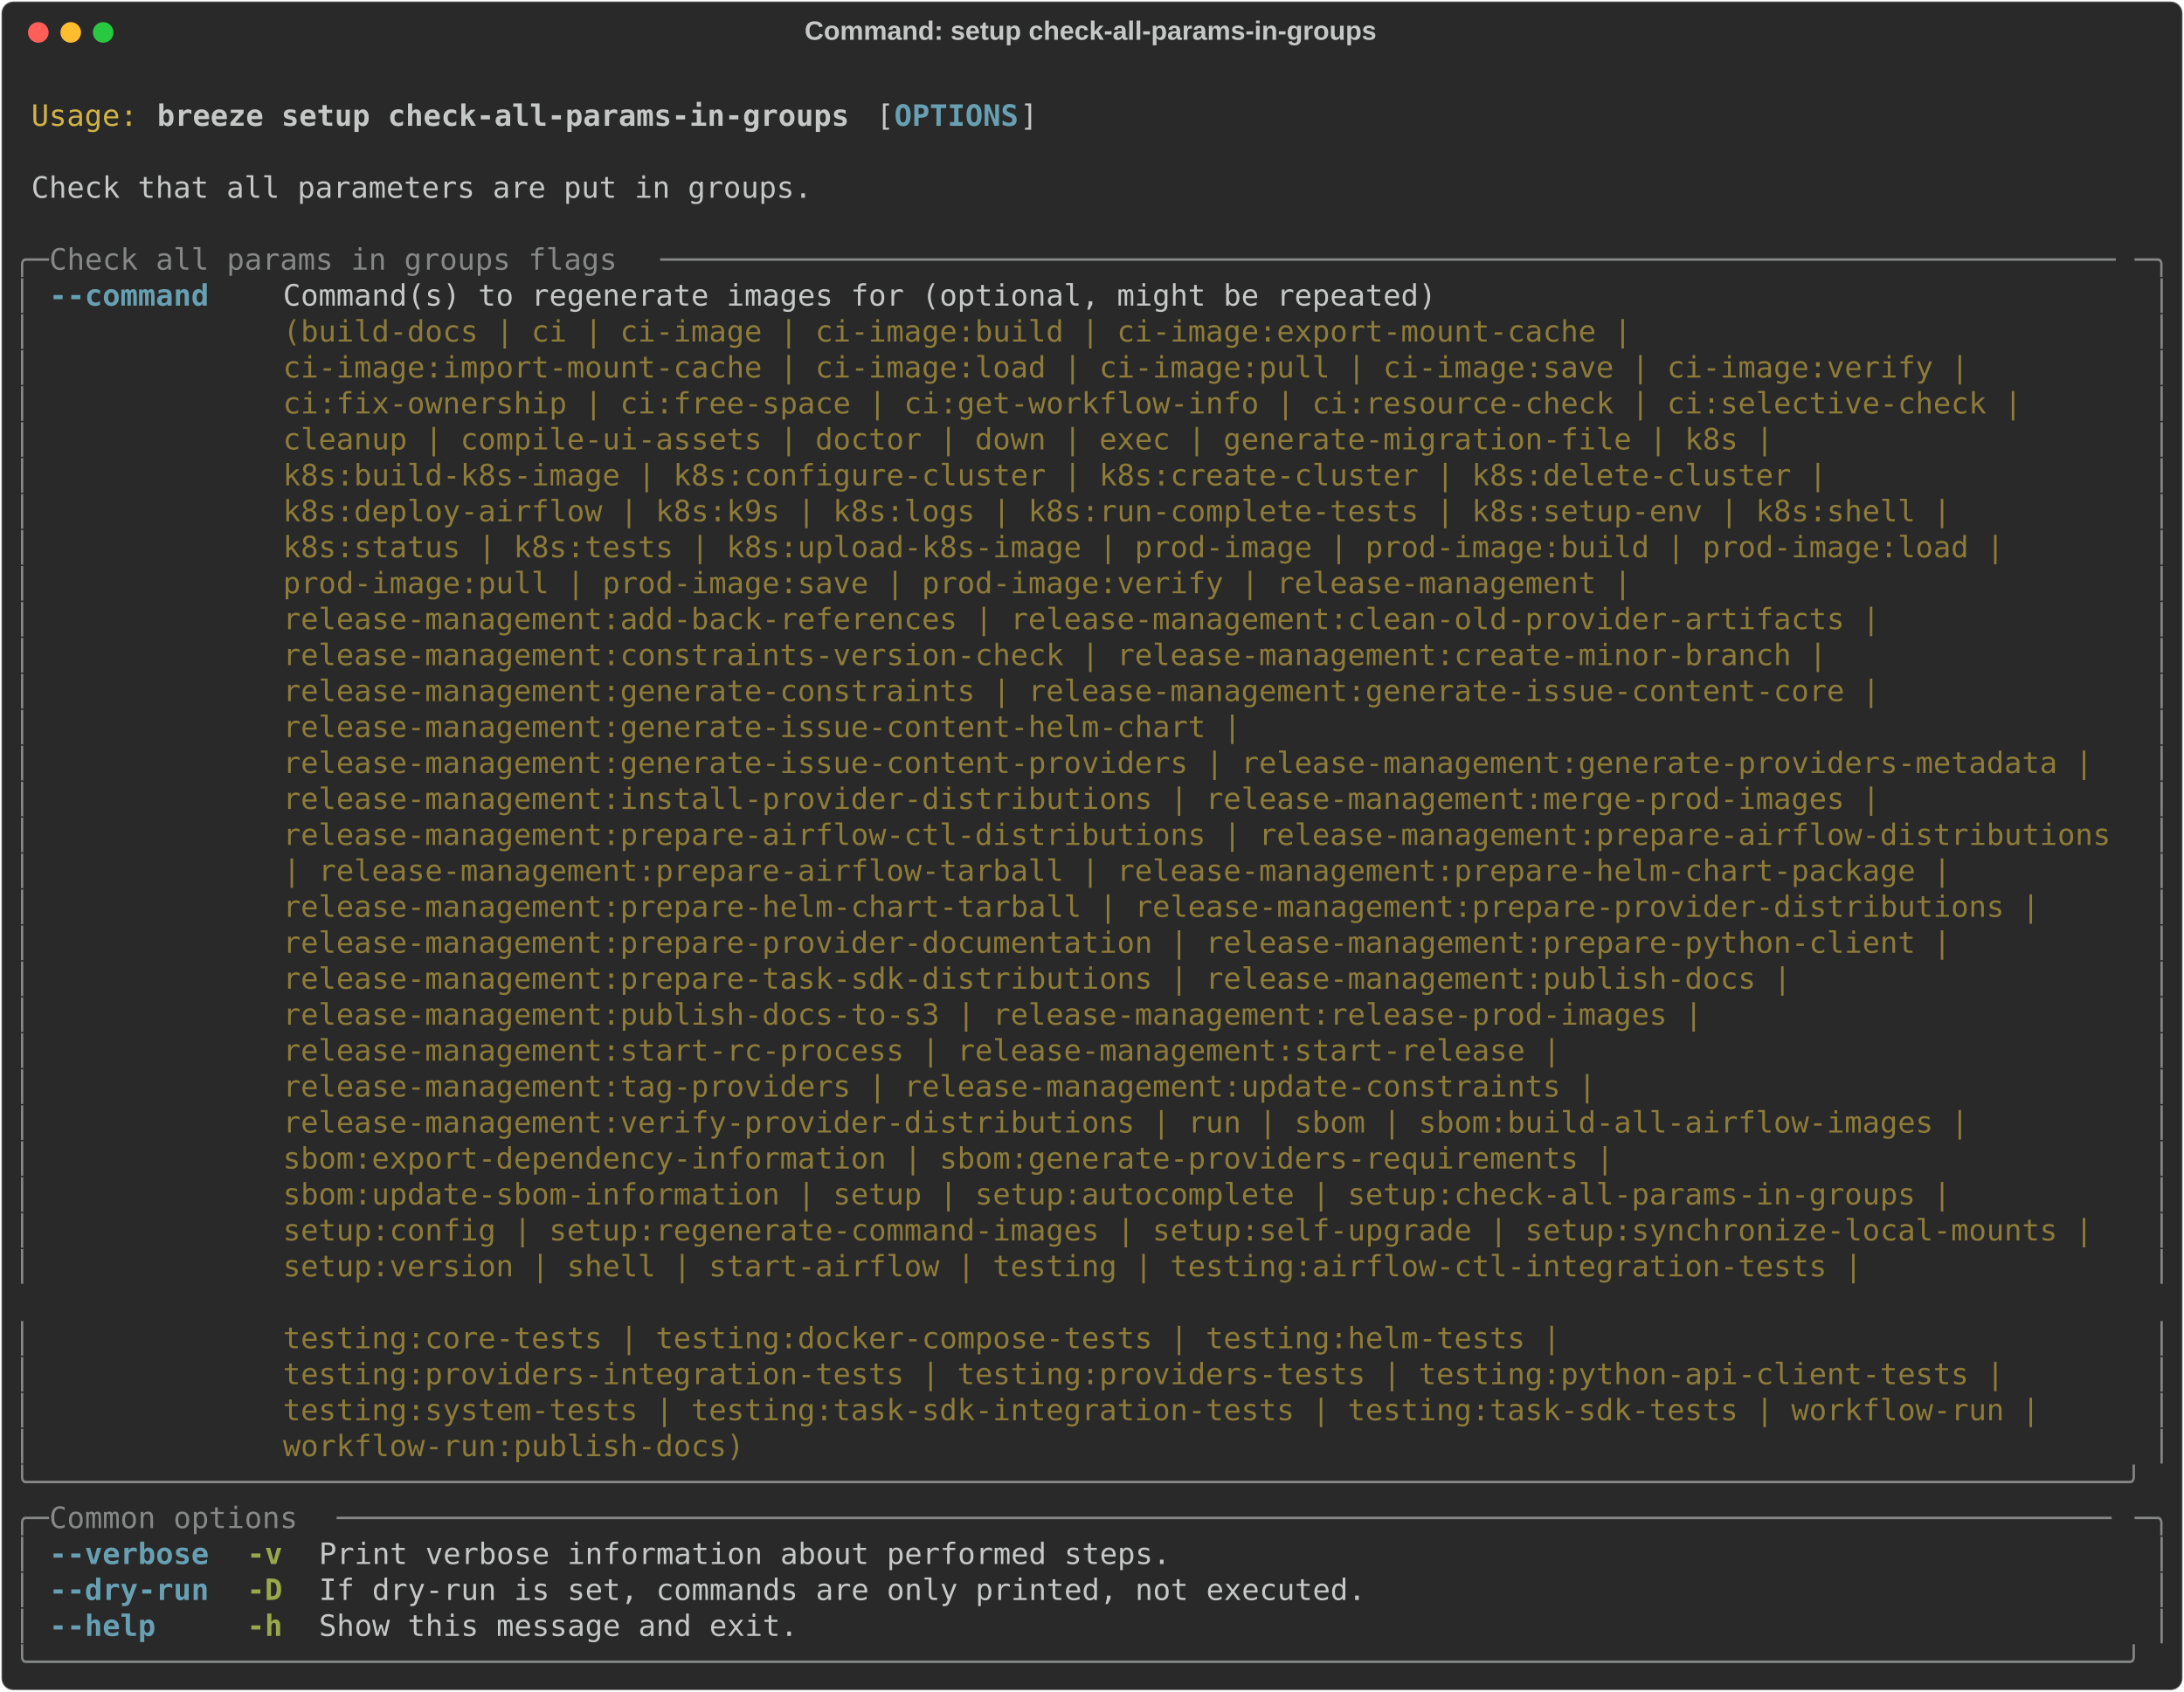
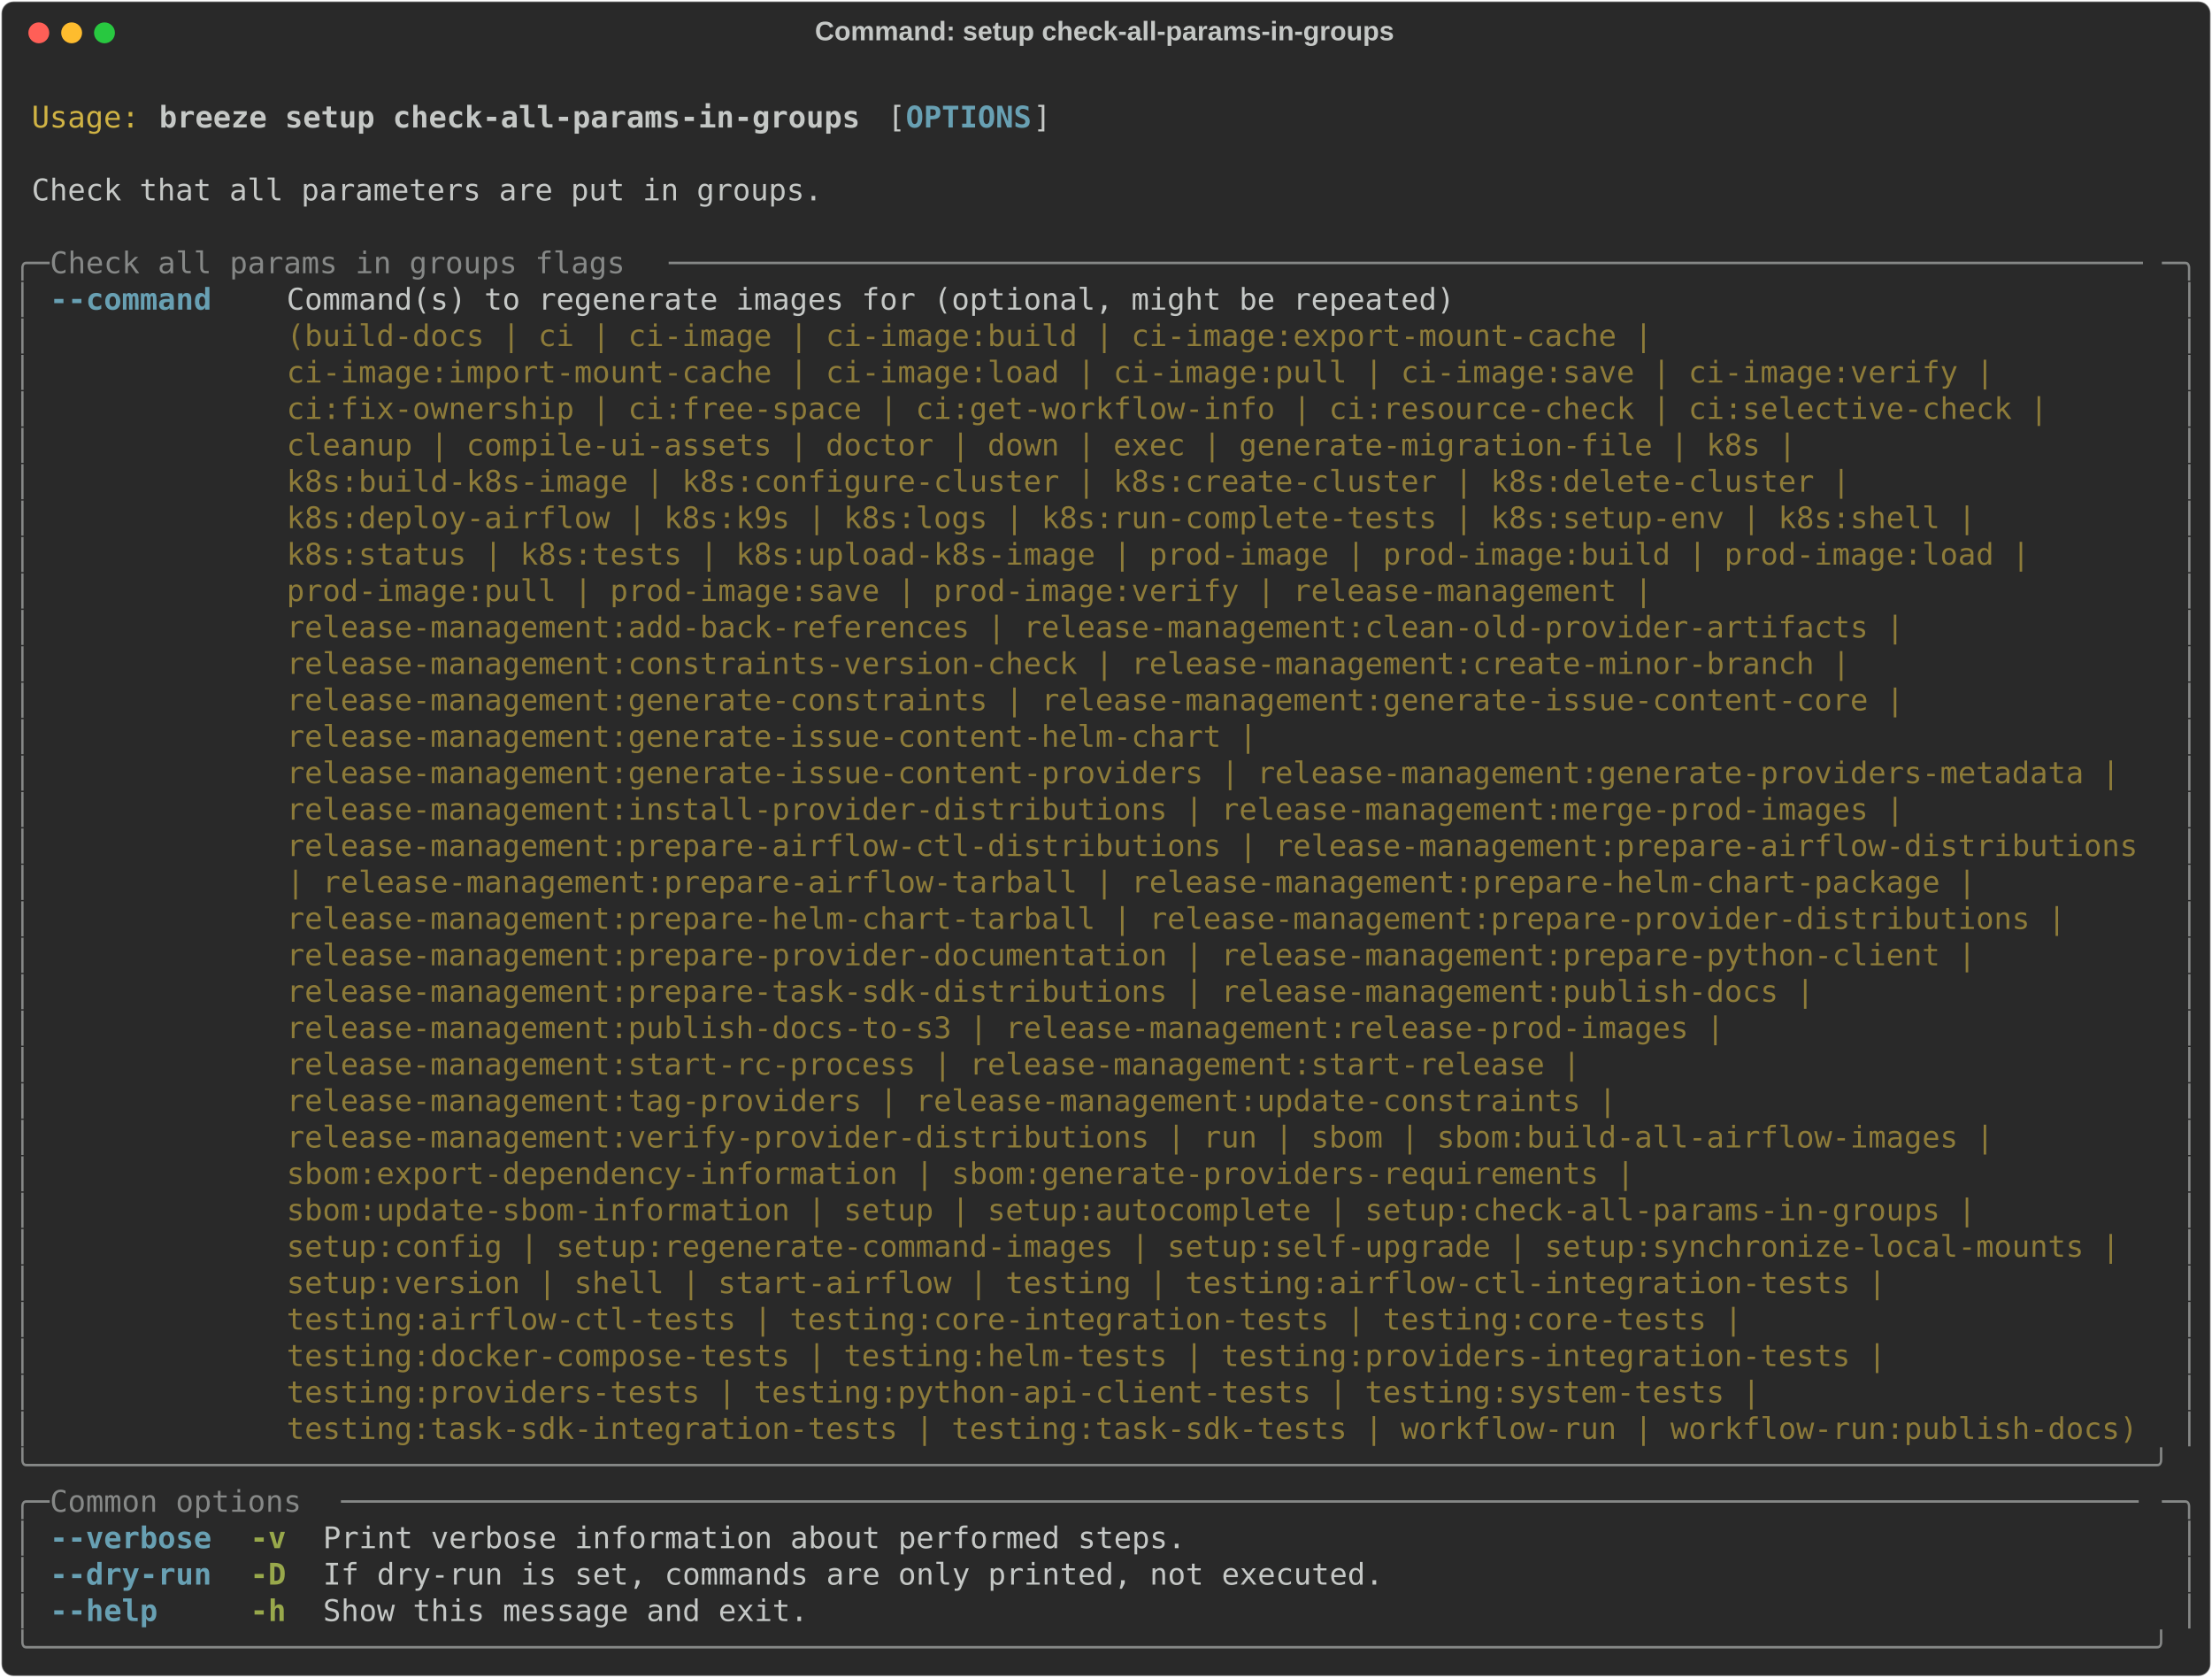
- <svg xmlns="http://www.w3.org/2000/svg" class="rich-terminal" viewBox="0 0 1482 1148.0">
+ <svg xmlns="http://www.w3.org/2000/svg" class="rich-terminal" viewBox="0 0 1482 1123.6">
  <style>

    @font-face {
        font-family: "Fira Code";
        src: local("FiraCode-Regular"),
                url("https://cdnjs.cloudflare.com/ajax/libs/firacode/6.2.0/woff2/FiraCode-Regular.woff2") format("woff2"),
                url("https://cdnjs.cloudflare.com/ajax/libs/firacode/6.2.0/woff/FiraCode-Regular.woff") format("woff");
        font-style: normal;
        font-weight: 400;
    }
    @font-face {
        font-family: "Fira Code";
        src: local("FiraCode-Bold"),
                url("https://cdnjs.cloudflare.com/ajax/libs/firacode/6.2.0/woff2/FiraCode-Bold.woff2") format("woff2"),
                url("https://cdnjs.cloudflare.com/ajax/libs/firacode/6.2.0/woff/FiraCode-Bold.woff") format("woff");
        font-style: bold;
        font-weight: 700;
    }

    .breeze-setup-check-all-params-in-groups-matrix {
        font-family: Fira Code, monospace;
        font-size: 20px;
        line-height: 24.4px;
        font-variant-east-asian: full-width;
    }

    .breeze-setup-check-all-params-in-groups-title {
        font-size: 18px;
        font-weight: bold;
        font-family: arial;
    }

    .breeze-setup-check-all-params-in-groups-r1 { fill: #c5c8c6 }
.breeze-setup-check-all-params-in-groups-r2 { fill: #d0b344 }
.breeze-setup-check-all-params-in-groups-r3 { fill: #c5c8c6;font-weight: bold }
.breeze-setup-check-all-params-in-groups-r4 { fill: #68a0b3;font-weight: bold }
.breeze-setup-check-all-params-in-groups-r5 { fill: #868887 }
.breeze-setup-check-all-params-in-groups-r6 { fill: #8d7b39 }
.breeze-setup-check-all-params-in-groups-r7 { fill: #98a84b;font-weight: bold }
    </style>
  <defs>
    <clipPath id="breeze-setup-check-all-params-in-groups-clip-terminal">
-       <rect x="0" y="0" width="1463.0" height="1097.0" />
+       <rect x="0" y="0" width="1463.0" height="1072.6" />
    </clipPath>
    <clipPath id="breeze-setup-check-all-params-in-groups-line-0">
      <rect x="0" y="1.5" width="1464" height="24.65" />
    </clipPath>
    <clipPath id="breeze-setup-check-all-params-in-groups-line-1">
      <rect x="0" y="25.9" width="1464" height="24.65" />
    </clipPath>
    <clipPath id="breeze-setup-check-all-params-in-groups-line-2">
      <rect x="0" y="50.3" width="1464" height="24.65" />
    </clipPath>
    <clipPath id="breeze-setup-check-all-params-in-groups-line-3">
      <rect x="0" y="74.7" width="1464" height="24.65" />
    </clipPath>
    <clipPath id="breeze-setup-check-all-params-in-groups-line-4">
      <rect x="0" y="99.1" width="1464" height="24.65" />
    </clipPath>
    <clipPath id="breeze-setup-check-all-params-in-groups-line-5">
      <rect x="0" y="123.5" width="1464" height="24.65" />
    </clipPath>
    <clipPath id="breeze-setup-check-all-params-in-groups-line-6">
      <rect x="0" y="147.9" width="1464" height="24.65" />
    </clipPath>
    <clipPath id="breeze-setup-check-all-params-in-groups-line-7">
      <rect x="0" y="172.3" width="1464" height="24.65" />
    </clipPath>
    <clipPath id="breeze-setup-check-all-params-in-groups-line-8">
      <rect x="0" y="196.7" width="1464" height="24.65" />
    </clipPath>
    <clipPath id="breeze-setup-check-all-params-in-groups-line-9">
      <rect x="0" y="221.1" width="1464" height="24.65" />
    </clipPath>
    <clipPath id="breeze-setup-check-all-params-in-groups-line-10">
      <rect x="0" y="245.5" width="1464" height="24.65" />
    </clipPath>
    <clipPath id="breeze-setup-check-all-params-in-groups-line-11">
      <rect x="0" y="269.9" width="1464" height="24.65" />
    </clipPath>
    <clipPath id="breeze-setup-check-all-params-in-groups-line-12">
      <rect x="0" y="294.3" width="1464" height="24.65" />
    </clipPath>
    <clipPath id="breeze-setup-check-all-params-in-groups-line-13">
      <rect x="0" y="318.7" width="1464" height="24.65" />
    </clipPath>
    <clipPath id="breeze-setup-check-all-params-in-groups-line-14">
      <rect x="0" y="343.1" width="1464" height="24.65" />
    </clipPath>
    <clipPath id="breeze-setup-check-all-params-in-groups-line-15">
      <rect x="0" y="367.5" width="1464" height="24.65" />
    </clipPath>
    <clipPath id="breeze-setup-check-all-params-in-groups-line-16">
      <rect x="0" y="391.9" width="1464" height="24.65" />
    </clipPath>
    <clipPath id="breeze-setup-check-all-params-in-groups-line-17">
      <rect x="0" y="416.3" width="1464" height="24.65" />
    </clipPath>
    <clipPath id="breeze-setup-check-all-params-in-groups-line-18">
      <rect x="0" y="440.7" width="1464" height="24.65" />
    </clipPath>
    <clipPath id="breeze-setup-check-all-params-in-groups-line-19">
      <rect x="0" y="465.1" width="1464" height="24.65" />
    </clipPath>
    <clipPath id="breeze-setup-check-all-params-in-groups-line-20">
      <rect x="0" y="489.5" width="1464" height="24.65" />
    </clipPath>
    <clipPath id="breeze-setup-check-all-params-in-groups-line-21">
      <rect x="0" y="513.9" width="1464" height="24.65" />
    </clipPath>
    <clipPath id="breeze-setup-check-all-params-in-groups-line-22">
      <rect x="0" y="538.3" width="1464" height="24.65" />
    </clipPath>
    <clipPath id="breeze-setup-check-all-params-in-groups-line-23">
      <rect x="0" y="562.7" width="1464" height="24.65" />
    </clipPath>
    <clipPath id="breeze-setup-check-all-params-in-groups-line-24">
      <rect x="0" y="587.1" width="1464" height="24.65" />
    </clipPath>
    <clipPath id="breeze-setup-check-all-params-in-groups-line-25">
      <rect x="0" y="611.5" width="1464" height="24.65" />
    </clipPath>
    <clipPath id="breeze-setup-check-all-params-in-groups-line-26">
      <rect x="0" y="635.9" width="1464" height="24.65" />
    </clipPath>
    <clipPath id="breeze-setup-check-all-params-in-groups-line-27">
      <rect x="0" y="660.3" width="1464" height="24.65" />
    </clipPath>
    <clipPath id="breeze-setup-check-all-params-in-groups-line-28">
      <rect x="0" y="684.7" width="1464" height="24.65" />
    </clipPath>
    <clipPath id="breeze-setup-check-all-params-in-groups-line-29">
      <rect x="0" y="709.1" width="1464" height="24.65" />
    </clipPath>
    <clipPath id="breeze-setup-check-all-params-in-groups-line-30">
      <rect x="0" y="733.5" width="1464" height="24.65" />
    </clipPath>
    <clipPath id="breeze-setup-check-all-params-in-groups-line-31">
      <rect x="0" y="757.9" width="1464" height="24.65" />
    </clipPath>
    <clipPath id="breeze-setup-check-all-params-in-groups-line-32">
      <rect x="0" y="782.3" width="1464" height="24.65" />
    </clipPath>
    <clipPath id="breeze-setup-check-all-params-in-groups-line-33">
      <rect x="0" y="806.7" width="1464" height="24.65" />
    </clipPath>
    <clipPath id="breeze-setup-check-all-params-in-groups-line-34">
      <rect x="0" y="831.1" width="1464" height="24.65" />
    </clipPath>
    <clipPath id="breeze-setup-check-all-params-in-groups-line-35">
      <rect x="0" y="855.5" width="1464" height="24.65" />
    </clipPath>
    <clipPath id="breeze-setup-check-all-params-in-groups-line-36">
      <rect x="0" y="879.9" width="1464" height="24.65" />
    </clipPath>
    <clipPath id="breeze-setup-check-all-params-in-groups-line-37">
      <rect x="0" y="904.3" width="1464" height="24.65" />
    </clipPath>
    <clipPath id="breeze-setup-check-all-params-in-groups-line-38">
      <rect x="0" y="928.7" width="1464" height="24.65" />
    </clipPath>
    <clipPath id="breeze-setup-check-all-params-in-groups-line-39">
      <rect x="0" y="953.1" width="1464" height="24.65" />
    </clipPath>
    <clipPath id="breeze-setup-check-all-params-in-groups-line-40">
      <rect x="0" y="977.5" width="1464" height="24.65" />
    </clipPath>
    <clipPath id="breeze-setup-check-all-params-in-groups-line-41">
      <rect x="0" y="1001.9" width="1464" height="24.65" />
    </clipPath>
    <clipPath id="breeze-setup-check-all-params-in-groups-line-42">
      <rect x="0" y="1026.3" width="1464" height="24.65" />
    </clipPath>
-     <clipPath id="breeze-setup-check-all-params-in-groups-line-43">
-       <rect x="0" y="1050.7" width="1464" height="24.65" />
-     </clipPath>
  </defs>
-   <rect fill="#292929" stroke="rgba(255,255,255,0.35)" stroke-width="1" x="1" y="1" width="1480" height="1146" rx="8" />
+   <rect fill="#292929" stroke="rgba(255,255,255,0.35)" stroke-width="1" x="1" y="1" width="1480" height="1121.6" rx="8" />
  <text class="breeze-setup-check-all-params-in-groups-title" fill="#c5c8c6" text-anchor="middle" x="740" y="27">Command: setup check-all-params-in-groups</text>
  <g transform="translate(26,22)">
    <circle cx="0" cy="0" r="7" fill="#ff5f57" />
    <circle cx="22" cy="0" r="7" fill="#febc2e" />
    <circle cx="44" cy="0" r="7" fill="#28c840" />
  </g>
  <g transform="translate(9, 41)" clip-path="url(#breeze-setup-check-all-params-in-groups-clip-terminal)">
    <g class="breeze-setup-check-all-params-in-groups-matrix">
      <text class="breeze-setup-check-all-params-in-groups-r1" x="1464" y="20" textLength="12.2" clip-path="url(#breeze-setup-check-all-params-in-groups-line-0)">
</text>
      <text class="breeze-setup-check-all-params-in-groups-r2" x="12.2" y="44.4" textLength="73.2" clip-path="url(#breeze-setup-check-all-params-in-groups-line-1)">Usage:</text>
      <text class="breeze-setup-check-all-params-in-groups-r3" x="97.6" y="44.4" textLength="475.8" clip-path="url(#breeze-setup-check-all-params-in-groups-line-1)">breeze setup check-all-params-in-groups</text>
      <text class="breeze-setup-check-all-params-in-groups-r1" x="585.6" y="44.4" textLength="12.2" clip-path="url(#breeze-setup-check-all-params-in-groups-line-1)">[</text>
      <text class="breeze-setup-check-all-params-in-groups-r4" x="597.8" y="44.4" textLength="85.4" clip-path="url(#breeze-setup-check-all-params-in-groups-line-1)">OPTIONS</text>
      <text class="breeze-setup-check-all-params-in-groups-r1" x="683.2" y="44.4" textLength="12.2" clip-path="url(#breeze-setup-check-all-params-in-groups-line-1)">]</text>
      <text class="breeze-setup-check-all-params-in-groups-r1" x="1464" y="44.4" textLength="12.2" clip-path="url(#breeze-setup-check-all-params-in-groups-line-1)">
</text>
      <text class="breeze-setup-check-all-params-in-groups-r1" x="1464" y="68.8" textLength="12.2" clip-path="url(#breeze-setup-check-all-params-in-groups-line-2)">
</text>
      <text class="breeze-setup-check-all-params-in-groups-r1" x="12.2" y="93.2" textLength="536.8" clip-path="url(#breeze-setup-check-all-params-in-groups-line-3)">Check that all parameters are put in groups.</text>
      <text class="breeze-setup-check-all-params-in-groups-r1" x="1464" y="93.2" textLength="12.2" clip-path="url(#breeze-setup-check-all-params-in-groups-line-3)">
</text>
      <text class="breeze-setup-check-all-params-in-groups-r1" x="1464" y="117.6" textLength="12.2" clip-path="url(#breeze-setup-check-all-params-in-groups-line-4)">
</text>
      <text class="breeze-setup-check-all-params-in-groups-r5" x="0" y="142" textLength="24.4" clip-path="url(#breeze-setup-check-all-params-in-groups-line-5)">╭─</text>
      <text class="breeze-setup-check-all-params-in-groups-r5" x="24.4" y="142" textLength="414.8" clip-path="url(#breeze-setup-check-all-params-in-groups-line-5)"> Check all params in groups flags </text>
      <text class="breeze-setup-check-all-params-in-groups-r5" x="439.2" y="142" textLength="1000.4" clip-path="url(#breeze-setup-check-all-params-in-groups-line-5)">──────────────────────────────────────────────────────────────────────────────────</text>
      <text class="breeze-setup-check-all-params-in-groups-r5" x="1439.6" y="142" textLength="24.4" clip-path="url(#breeze-setup-check-all-params-in-groups-line-5)">─╮</text>
      <text class="breeze-setup-check-all-params-in-groups-r1" x="1464" y="142" textLength="12.2" clip-path="url(#breeze-setup-check-all-params-in-groups-line-5)">
</text>
      <text class="breeze-setup-check-all-params-in-groups-r5" x="0" y="166.4" textLength="12.2" clip-path="url(#breeze-setup-check-all-params-in-groups-line-6)">│</text>
      <text class="breeze-setup-check-all-params-in-groups-r4" x="24.4" y="166.4" textLength="109.8" clip-path="url(#breeze-setup-check-all-params-in-groups-line-6)">--command</text>
      <text class="breeze-setup-check-all-params-in-groups-r1" x="183" y="166.4" textLength="1256.6" clip-path="url(#breeze-setup-check-all-params-in-groups-line-6)">Command(s) to regenerate images for (optional, might be repeated)                                      </text>
      <text class="breeze-setup-check-all-params-in-groups-r5" x="1451.8" y="166.4" textLength="12.2" clip-path="url(#breeze-setup-check-all-params-in-groups-line-6)">│</text>
      <text class="breeze-setup-check-all-params-in-groups-r1" x="1464" y="166.4" textLength="12.2" clip-path="url(#breeze-setup-check-all-params-in-groups-line-6)">
</text>
      <text class="breeze-setup-check-all-params-in-groups-r5" x="0" y="190.8" textLength="12.2" clip-path="url(#breeze-setup-check-all-params-in-groups-line-7)">│</text>
      <text class="breeze-setup-check-all-params-in-groups-r6" x="183" y="190.8" textLength="1256.6" clip-path="url(#breeze-setup-check-all-params-in-groups-line-7)">(build-docs | ci | ci-image | ci-image:build | ci-image:export-mount-cache |                           </text>
      <text class="breeze-setup-check-all-params-in-groups-r5" x="1451.8" y="190.8" textLength="12.2" clip-path="url(#breeze-setup-check-all-params-in-groups-line-7)">│</text>
      <text class="breeze-setup-check-all-params-in-groups-r1" x="1464" y="190.8" textLength="12.2" clip-path="url(#breeze-setup-check-all-params-in-groups-line-7)">
</text>
      <text class="breeze-setup-check-all-params-in-groups-r5" x="0" y="215.2" textLength="12.2" clip-path="url(#breeze-setup-check-all-params-in-groups-line-8)">│</text>
      <text class="breeze-setup-check-all-params-in-groups-r6" x="183" y="215.2" textLength="1256.6" clip-path="url(#breeze-setup-check-all-params-in-groups-line-8)">ci-image:import-mount-cache | ci-image:load | ci-image:pull | ci-image:save | ci-image:verify |        </text>
      <text class="breeze-setup-check-all-params-in-groups-r5" x="1451.8" y="215.2" textLength="12.2" clip-path="url(#breeze-setup-check-all-params-in-groups-line-8)">│</text>
      <text class="breeze-setup-check-all-params-in-groups-r1" x="1464" y="215.2" textLength="12.2" clip-path="url(#breeze-setup-check-all-params-in-groups-line-8)">
</text>
      <text class="breeze-setup-check-all-params-in-groups-r5" x="0" y="239.6" textLength="12.2" clip-path="url(#breeze-setup-check-all-params-in-groups-line-9)">│</text>
      <text class="breeze-setup-check-all-params-in-groups-r6" x="183" y="239.6" textLength="1256.6" clip-path="url(#breeze-setup-check-all-params-in-groups-line-9)">ci:fix-ownership | ci:free-space | ci:get-workflow-info | ci:resource-check | ci:selective-check |     </text>
      <text class="breeze-setup-check-all-params-in-groups-r5" x="1451.8" y="239.6" textLength="12.2" clip-path="url(#breeze-setup-check-all-params-in-groups-line-9)">│</text>
      <text class="breeze-setup-check-all-params-in-groups-r1" x="1464" y="239.6" textLength="12.2" clip-path="url(#breeze-setup-check-all-params-in-groups-line-9)">
</text>
      <text class="breeze-setup-check-all-params-in-groups-r5" x="0" y="264" textLength="12.2" clip-path="url(#breeze-setup-check-all-params-in-groups-line-10)">│</text>
      <text class="breeze-setup-check-all-params-in-groups-r6" x="183" y="264" textLength="1256.6" clip-path="url(#breeze-setup-check-all-params-in-groups-line-10)">cleanup | compile-ui-assets | doctor | down | exec | generate-migration-file | k8s |                   </text>
      <text class="breeze-setup-check-all-params-in-groups-r5" x="1451.8" y="264" textLength="12.2" clip-path="url(#breeze-setup-check-all-params-in-groups-line-10)">│</text>
      <text class="breeze-setup-check-all-params-in-groups-r1" x="1464" y="264" textLength="12.2" clip-path="url(#breeze-setup-check-all-params-in-groups-line-10)">
</text>
      <text class="breeze-setup-check-all-params-in-groups-r5" x="0" y="288.4" textLength="12.2" clip-path="url(#breeze-setup-check-all-params-in-groups-line-11)">│</text>
      <text class="breeze-setup-check-all-params-in-groups-r6" x="183" y="288.4" textLength="1256.6" clip-path="url(#breeze-setup-check-all-params-in-groups-line-11)">k8s:build-k8s-image | k8s:configure-cluster | k8s:create-cluster | k8s:delete-cluster |                </text>
      <text class="breeze-setup-check-all-params-in-groups-r5" x="1451.8" y="288.4" textLength="12.2" clip-path="url(#breeze-setup-check-all-params-in-groups-line-11)">│</text>
      <text class="breeze-setup-check-all-params-in-groups-r1" x="1464" y="288.4" textLength="12.2" clip-path="url(#breeze-setup-check-all-params-in-groups-line-11)">
</text>
      <text class="breeze-setup-check-all-params-in-groups-r5" x="0" y="312.8" textLength="12.2" clip-path="url(#breeze-setup-check-all-params-in-groups-line-12)">│</text>
      <text class="breeze-setup-check-all-params-in-groups-r6" x="183" y="312.8" textLength="1256.6" clip-path="url(#breeze-setup-check-all-params-in-groups-line-12)">k8s:deploy-airflow | k8s:k9s | k8s:logs | k8s:run-complete-tests | k8s:setup-env | k8s:shell |         </text>
      <text class="breeze-setup-check-all-params-in-groups-r5" x="1451.8" y="312.8" textLength="12.2" clip-path="url(#breeze-setup-check-all-params-in-groups-line-12)">│</text>
      <text class="breeze-setup-check-all-params-in-groups-r1" x="1464" y="312.8" textLength="12.2" clip-path="url(#breeze-setup-check-all-params-in-groups-line-12)">
</text>
      <text class="breeze-setup-check-all-params-in-groups-r5" x="0" y="337.2" textLength="12.2" clip-path="url(#breeze-setup-check-all-params-in-groups-line-13)">│</text>
      <text class="breeze-setup-check-all-params-in-groups-r6" x="183" y="337.2" textLength="1256.6" clip-path="url(#breeze-setup-check-all-params-in-groups-line-13)">k8s:status | k8s:tests | k8s:upload-k8s-image | prod-image | prod-image:build | prod-image:load |      </text>
      <text class="breeze-setup-check-all-params-in-groups-r5" x="1451.8" y="337.2" textLength="12.2" clip-path="url(#breeze-setup-check-all-params-in-groups-line-13)">│</text>
      <text class="breeze-setup-check-all-params-in-groups-r1" x="1464" y="337.2" textLength="12.2" clip-path="url(#breeze-setup-check-all-params-in-groups-line-13)">
</text>
      <text class="breeze-setup-check-all-params-in-groups-r5" x="0" y="361.6" textLength="12.2" clip-path="url(#breeze-setup-check-all-params-in-groups-line-14)">│</text>
      <text class="breeze-setup-check-all-params-in-groups-r6" x="183" y="361.6" textLength="1256.6" clip-path="url(#breeze-setup-check-all-params-in-groups-line-14)">prod-image:pull | prod-image:save | prod-image:verify | release-management |                           </text>
      <text class="breeze-setup-check-all-params-in-groups-r5" x="1451.8" y="361.6" textLength="12.2" clip-path="url(#breeze-setup-check-all-params-in-groups-line-14)">│</text>
      <text class="breeze-setup-check-all-params-in-groups-r1" x="1464" y="361.6" textLength="12.2" clip-path="url(#breeze-setup-check-all-params-in-groups-line-14)">
</text>
      <text class="breeze-setup-check-all-params-in-groups-r5" x="0" y="386" textLength="12.2" clip-path="url(#breeze-setup-check-all-params-in-groups-line-15)">│</text>
      <text class="breeze-setup-check-all-params-in-groups-r6" x="183" y="386" textLength="1256.6" clip-path="url(#breeze-setup-check-all-params-in-groups-line-15)">release-management:add-back-references | release-management:clean-old-provider-artifacts |             </text>
      <text class="breeze-setup-check-all-params-in-groups-r5" x="1451.8" y="386" textLength="12.2" clip-path="url(#breeze-setup-check-all-params-in-groups-line-15)">│</text>
      <text class="breeze-setup-check-all-params-in-groups-r1" x="1464" y="386" textLength="12.2" clip-path="url(#breeze-setup-check-all-params-in-groups-line-15)">
</text>
      <text class="breeze-setup-check-all-params-in-groups-r5" x="0" y="410.4" textLength="12.2" clip-path="url(#breeze-setup-check-all-params-in-groups-line-16)">│</text>
      <text class="breeze-setup-check-all-params-in-groups-r6" x="183" y="410.4" textLength="1256.6" clip-path="url(#breeze-setup-check-all-params-in-groups-line-16)">release-management:constraints-version-check | release-management:create-minor-branch |                </text>
      <text class="breeze-setup-check-all-params-in-groups-r5" x="1451.8" y="410.4" textLength="12.2" clip-path="url(#breeze-setup-check-all-params-in-groups-line-16)">│</text>
      <text class="breeze-setup-check-all-params-in-groups-r1" x="1464" y="410.4" textLength="12.2" clip-path="url(#breeze-setup-check-all-params-in-groups-line-16)">
</text>
      <text class="breeze-setup-check-all-params-in-groups-r5" x="0" y="434.8" textLength="12.2" clip-path="url(#breeze-setup-check-all-params-in-groups-line-17)">│</text>
      <text class="breeze-setup-check-all-params-in-groups-r6" x="183" y="434.8" textLength="1256.6" clip-path="url(#breeze-setup-check-all-params-in-groups-line-17)">release-management:generate-constraints | release-management:generate-issue-content-core |             </text>
      <text class="breeze-setup-check-all-params-in-groups-r5" x="1451.8" y="434.8" textLength="12.2" clip-path="url(#breeze-setup-check-all-params-in-groups-line-17)">│</text>
      <text class="breeze-setup-check-all-params-in-groups-r1" x="1464" y="434.8" textLength="12.2" clip-path="url(#breeze-setup-check-all-params-in-groups-line-17)">
</text>
      <text class="breeze-setup-check-all-params-in-groups-r5" x="0" y="459.2" textLength="12.2" clip-path="url(#breeze-setup-check-all-params-in-groups-line-18)">│</text>
      <text class="breeze-setup-check-all-params-in-groups-r6" x="183" y="459.2" textLength="1256.6" clip-path="url(#breeze-setup-check-all-params-in-groups-line-18)">release-management:generate-issue-content-helm-chart |                                                 </text>
      <text class="breeze-setup-check-all-params-in-groups-r5" x="1451.8" y="459.2" textLength="12.2" clip-path="url(#breeze-setup-check-all-params-in-groups-line-18)">│</text>
      <text class="breeze-setup-check-all-params-in-groups-r1" x="1464" y="459.2" textLength="12.2" clip-path="url(#breeze-setup-check-all-params-in-groups-line-18)">
</text>
      <text class="breeze-setup-check-all-params-in-groups-r5" x="0" y="483.6" textLength="12.2" clip-path="url(#breeze-setup-check-all-params-in-groups-line-19)">│</text>
      <text class="breeze-setup-check-all-params-in-groups-r6" x="183" y="483.6" textLength="1256.6" clip-path="url(#breeze-setup-check-all-params-in-groups-line-19)">release-management:generate-issue-content-providers | release-management:generate-providers-metadata | </text>
      <text class="breeze-setup-check-all-params-in-groups-r5" x="1451.8" y="483.6" textLength="12.2" clip-path="url(#breeze-setup-check-all-params-in-groups-line-19)">│</text>
      <text class="breeze-setup-check-all-params-in-groups-r1" x="1464" y="483.6" textLength="12.2" clip-path="url(#breeze-setup-check-all-params-in-groups-line-19)">
</text>
      <text class="breeze-setup-check-all-params-in-groups-r5" x="0" y="508" textLength="12.2" clip-path="url(#breeze-setup-check-all-params-in-groups-line-20)">│</text>
      <text class="breeze-setup-check-all-params-in-groups-r6" x="183" y="508" textLength="1256.6" clip-path="url(#breeze-setup-check-all-params-in-groups-line-20)">release-management:install-provider-distributions | release-management:merge-prod-images |             </text>
      <text class="breeze-setup-check-all-params-in-groups-r5" x="1451.8" y="508" textLength="12.2" clip-path="url(#breeze-setup-check-all-params-in-groups-line-20)">│</text>
      <text class="breeze-setup-check-all-params-in-groups-r1" x="1464" y="508" textLength="12.2" clip-path="url(#breeze-setup-check-all-params-in-groups-line-20)">
</text>
      <text class="breeze-setup-check-all-params-in-groups-r5" x="0" y="532.4" textLength="12.2" clip-path="url(#breeze-setup-check-all-params-in-groups-line-21)">│</text>
      <text class="breeze-setup-check-all-params-in-groups-r6" x="183" y="532.4" textLength="1256.6" clip-path="url(#breeze-setup-check-all-params-in-groups-line-21)">release-management:prepare-airflow-ctl-distributions | release-management:prepare-airflow-distributions</text>
      <text class="breeze-setup-check-all-params-in-groups-r5" x="1451.8" y="532.4" textLength="12.2" clip-path="url(#breeze-setup-check-all-params-in-groups-line-21)">│</text>
      <text class="breeze-setup-check-all-params-in-groups-r1" x="1464" y="532.4" textLength="12.2" clip-path="url(#breeze-setup-check-all-params-in-groups-line-21)">
</text>
      <text class="breeze-setup-check-all-params-in-groups-r5" x="0" y="556.8" textLength="12.2" clip-path="url(#breeze-setup-check-all-params-in-groups-line-22)">│</text>
      <text class="breeze-setup-check-all-params-in-groups-r6" x="183" y="556.8" textLength="1256.6" clip-path="url(#breeze-setup-check-all-params-in-groups-line-22)">| release-management:prepare-airflow-tarball | release-management:prepare-helm-chart-package |         </text>
      <text class="breeze-setup-check-all-params-in-groups-r5" x="1451.8" y="556.8" textLength="12.2" clip-path="url(#breeze-setup-check-all-params-in-groups-line-22)">│</text>
      <text class="breeze-setup-check-all-params-in-groups-r1" x="1464" y="556.8" textLength="12.2" clip-path="url(#breeze-setup-check-all-params-in-groups-line-22)">
</text>
      <text class="breeze-setup-check-all-params-in-groups-r5" x="0" y="581.2" textLength="12.2" clip-path="url(#breeze-setup-check-all-params-in-groups-line-23)">│</text>
      <text class="breeze-setup-check-all-params-in-groups-r6" x="183" y="581.2" textLength="1256.6" clip-path="url(#breeze-setup-check-all-params-in-groups-line-23)">release-management:prepare-helm-chart-tarball | release-management:prepare-provider-distributions |    </text>
      <text class="breeze-setup-check-all-params-in-groups-r5" x="1451.8" y="581.2" textLength="12.2" clip-path="url(#breeze-setup-check-all-params-in-groups-line-23)">│</text>
      <text class="breeze-setup-check-all-params-in-groups-r1" x="1464" y="581.2" textLength="12.2" clip-path="url(#breeze-setup-check-all-params-in-groups-line-23)">
</text>
      <text class="breeze-setup-check-all-params-in-groups-r5" x="0" y="605.6" textLength="12.2" clip-path="url(#breeze-setup-check-all-params-in-groups-line-24)">│</text>
      <text class="breeze-setup-check-all-params-in-groups-r6" x="183" y="605.6" textLength="1256.6" clip-path="url(#breeze-setup-check-all-params-in-groups-line-24)">release-management:prepare-provider-documentation | release-management:prepare-python-client |         </text>
      <text class="breeze-setup-check-all-params-in-groups-r5" x="1451.8" y="605.6" textLength="12.2" clip-path="url(#breeze-setup-check-all-params-in-groups-line-24)">│</text>
      <text class="breeze-setup-check-all-params-in-groups-r1" x="1464" y="605.6" textLength="12.2" clip-path="url(#breeze-setup-check-all-params-in-groups-line-24)">
</text>
      <text class="breeze-setup-check-all-params-in-groups-r5" x="0" y="630" textLength="12.2" clip-path="url(#breeze-setup-check-all-params-in-groups-line-25)">│</text>
      <text class="breeze-setup-check-all-params-in-groups-r6" x="183" y="630" textLength="1256.6" clip-path="url(#breeze-setup-check-all-params-in-groups-line-25)">release-management:prepare-task-sdk-distributions | release-management:publish-docs |                  </text>
      <text class="breeze-setup-check-all-params-in-groups-r5" x="1451.8" y="630" textLength="12.2" clip-path="url(#breeze-setup-check-all-params-in-groups-line-25)">│</text>
      <text class="breeze-setup-check-all-params-in-groups-r1" x="1464" y="630" textLength="12.2" clip-path="url(#breeze-setup-check-all-params-in-groups-line-25)">
</text>
      <text class="breeze-setup-check-all-params-in-groups-r5" x="0" y="654.4" textLength="12.2" clip-path="url(#breeze-setup-check-all-params-in-groups-line-26)">│</text>
      <text class="breeze-setup-check-all-params-in-groups-r6" x="183" y="654.4" textLength="1256.6" clip-path="url(#breeze-setup-check-all-params-in-groups-line-26)">release-management:publish-docs-to-s3 | release-management:release-prod-images |                       </text>
      <text class="breeze-setup-check-all-params-in-groups-r5" x="1451.8" y="654.4" textLength="12.2" clip-path="url(#breeze-setup-check-all-params-in-groups-line-26)">│</text>
      <text class="breeze-setup-check-all-params-in-groups-r1" x="1464" y="654.4" textLength="12.2" clip-path="url(#breeze-setup-check-all-params-in-groups-line-26)">
</text>
      <text class="breeze-setup-check-all-params-in-groups-r5" x="0" y="678.8" textLength="12.2" clip-path="url(#breeze-setup-check-all-params-in-groups-line-27)">│</text>
      <text class="breeze-setup-check-all-params-in-groups-r6" x="183" y="678.8" textLength="1256.6" clip-path="url(#breeze-setup-check-all-params-in-groups-line-27)">release-management:start-rc-process | release-management:start-release |                               </text>
      <text class="breeze-setup-check-all-params-in-groups-r5" x="1451.8" y="678.8" textLength="12.2" clip-path="url(#breeze-setup-check-all-params-in-groups-line-27)">│</text>
      <text class="breeze-setup-check-all-params-in-groups-r1" x="1464" y="678.8" textLength="12.2" clip-path="url(#breeze-setup-check-all-params-in-groups-line-27)">
</text>
      <text class="breeze-setup-check-all-params-in-groups-r5" x="0" y="703.2" textLength="12.2" clip-path="url(#breeze-setup-check-all-params-in-groups-line-28)">│</text>
      <text class="breeze-setup-check-all-params-in-groups-r6" x="183" y="703.2" textLength="1256.6" clip-path="url(#breeze-setup-check-all-params-in-groups-line-28)">release-management:tag-providers | release-management:update-constraints |                             </text>
      <text class="breeze-setup-check-all-params-in-groups-r5" x="1451.8" y="703.2" textLength="12.2" clip-path="url(#breeze-setup-check-all-params-in-groups-line-28)">│</text>
      <text class="breeze-setup-check-all-params-in-groups-r1" x="1464" y="703.2" textLength="12.2" clip-path="url(#breeze-setup-check-all-params-in-groups-line-28)">
</text>
      <text class="breeze-setup-check-all-params-in-groups-r5" x="0" y="727.6" textLength="12.2" clip-path="url(#breeze-setup-check-all-params-in-groups-line-29)">│</text>
      <text class="breeze-setup-check-all-params-in-groups-r6" x="183" y="727.6" textLength="1256.6" clip-path="url(#breeze-setup-check-all-params-in-groups-line-29)">release-management:verify-provider-distributions | run | sbom | sbom:build-all-airflow-images |        </text>
      <text class="breeze-setup-check-all-params-in-groups-r5" x="1451.8" y="727.6" textLength="12.2" clip-path="url(#breeze-setup-check-all-params-in-groups-line-29)">│</text>
      <text class="breeze-setup-check-all-params-in-groups-r1" x="1464" y="727.6" textLength="12.2" clip-path="url(#breeze-setup-check-all-params-in-groups-line-29)">
</text>
      <text class="breeze-setup-check-all-params-in-groups-r5" x="0" y="752" textLength="12.2" clip-path="url(#breeze-setup-check-all-params-in-groups-line-30)">│</text>
      <text class="breeze-setup-check-all-params-in-groups-r6" x="183" y="752" textLength="1256.6" clip-path="url(#breeze-setup-check-all-params-in-groups-line-30)">sbom:export-dependency-information | sbom:generate-providers-requirements |                            </text>
      <text class="breeze-setup-check-all-params-in-groups-r5" x="1451.8" y="752" textLength="12.2" clip-path="url(#breeze-setup-check-all-params-in-groups-line-30)">│</text>
      <text class="breeze-setup-check-all-params-in-groups-r1" x="1464" y="752" textLength="12.2" clip-path="url(#breeze-setup-check-all-params-in-groups-line-30)">
</text>
      <text class="breeze-setup-check-all-params-in-groups-r5" x="0" y="776.4" textLength="12.2" clip-path="url(#breeze-setup-check-all-params-in-groups-line-31)">│</text>
      <text class="breeze-setup-check-all-params-in-groups-r6" x="183" y="776.4" textLength="1256.6" clip-path="url(#breeze-setup-check-all-params-in-groups-line-31)">sbom:update-sbom-information | setup | setup:autocomplete | setup:check-all-params-in-groups |         </text>
      <text class="breeze-setup-check-all-params-in-groups-r5" x="1451.8" y="776.4" textLength="12.2" clip-path="url(#breeze-setup-check-all-params-in-groups-line-31)">│</text>
      <text class="breeze-setup-check-all-params-in-groups-r1" x="1464" y="776.4" textLength="12.2" clip-path="url(#breeze-setup-check-all-params-in-groups-line-31)">
</text>
      <text class="breeze-setup-check-all-params-in-groups-r5" x="0" y="800.8" textLength="12.2" clip-path="url(#breeze-setup-check-all-params-in-groups-line-32)">│</text>
      <text class="breeze-setup-check-all-params-in-groups-r6" x="183" y="800.8" textLength="1256.6" clip-path="url(#breeze-setup-check-all-params-in-groups-line-32)">setup:config | setup:regenerate-command-images | setup:self-upgrade | setup:synchronize-local-mounts | </text>
      <text class="breeze-setup-check-all-params-in-groups-r5" x="1451.8" y="800.8" textLength="12.2" clip-path="url(#breeze-setup-check-all-params-in-groups-line-32)">│</text>
      <text class="breeze-setup-check-all-params-in-groups-r1" x="1464" y="800.8" textLength="12.2" clip-path="url(#breeze-setup-check-all-params-in-groups-line-32)">
</text>
      <text class="breeze-setup-check-all-params-in-groups-r5" x="0" y="825.2" textLength="12.2" clip-path="url(#breeze-setup-check-all-params-in-groups-line-33)">│</text>
      <text class="breeze-setup-check-all-params-in-groups-r6" x="183" y="825.2" textLength="1256.6" clip-path="url(#breeze-setup-check-all-params-in-groups-line-33)">setup:version | shell | start-airflow | testing | testing:airflow-ctl-integration-tests |              </text>
      <text class="breeze-setup-check-all-params-in-groups-r5" x="1451.8" y="825.2" textLength="12.2" clip-path="url(#breeze-setup-check-all-params-in-groups-line-33)">│</text>
      <text class="breeze-setup-check-all-params-in-groups-r1" x="1464" y="825.2" textLength="12.2" clip-path="url(#breeze-setup-check-all-params-in-groups-line-33)">
</text>
+       <text class="breeze-setup-check-all-params-in-groups-r5" x="0" y="849.6" textLength="12.2" clip-path="url(#breeze-setup-check-all-params-in-groups-line-34)">│</text>
+       <text class="breeze-setup-check-all-params-in-groups-r6" x="183" y="849.6" textLength="1256.6" clip-path="url(#breeze-setup-check-all-params-in-groups-line-34)">testing:airflow-ctl-tests | testing:core-integration-tests | testing:core-tests |                      </text>
+       <text class="breeze-setup-check-all-params-in-groups-r5" x="1451.8" y="849.6" textLength="12.2" clip-path="url(#breeze-setup-check-all-params-in-groups-line-34)">│</text>
+       <text class="breeze-setup-check-all-params-in-groups-r1" x="1464" y="849.6" textLength="12.2" clip-path="url(#breeze-setup-check-all-params-in-groups-line-34)">
+ </text>
      <text class="breeze-setup-check-all-params-in-groups-r5" x="0" y="874" textLength="12.2" clip-path="url(#breeze-setup-check-all-params-in-groups-line-35)">│</text>
-       <text class="breeze-setup-check-all-params-in-groups-r6" x="183" y="874" textLength="1256.6" clip-path="url(#breeze-setup-check-all-params-in-groups-line-35)">testing:core-tests | testing:docker-compose-tests | testing:helm-tests |                               </text>
+       <text class="breeze-setup-check-all-params-in-groups-r6" x="183" y="874" textLength="1256.6" clip-path="url(#breeze-setup-check-all-params-in-groups-line-35)">testing:docker-compose-tests | testing:helm-tests | testing:providers-integration-tests |              </text>
      <text class="breeze-setup-check-all-params-in-groups-r5" x="1451.8" y="874" textLength="12.2" clip-path="url(#breeze-setup-check-all-params-in-groups-line-35)">│</text>
      <text class="breeze-setup-check-all-params-in-groups-r1" x="1464" y="874" textLength="12.2" clip-path="url(#breeze-setup-check-all-params-in-groups-line-35)">
</text>
      <text class="breeze-setup-check-all-params-in-groups-r5" x="0" y="898.4" textLength="12.2" clip-path="url(#breeze-setup-check-all-params-in-groups-line-36)">│</text>
-       <text class="breeze-setup-check-all-params-in-groups-r6" x="183" y="898.4" textLength="1256.6" clip-path="url(#breeze-setup-check-all-params-in-groups-line-36)">testing:providers-integration-tests | testing:providers-tests | testing:python-api-client-tests |      </text>
+       <text class="breeze-setup-check-all-params-in-groups-r6" x="183" y="898.4" textLength="1256.6" clip-path="url(#breeze-setup-check-all-params-in-groups-line-36)">testing:providers-tests | testing:python-api-client-tests | testing:system-tests |                     </text>
      <text class="breeze-setup-check-all-params-in-groups-r5" x="1451.8" y="898.4" textLength="12.2" clip-path="url(#breeze-setup-check-all-params-in-groups-line-36)">│</text>
      <text class="breeze-setup-check-all-params-in-groups-r1" x="1464" y="898.4" textLength="12.2" clip-path="url(#breeze-setup-check-all-params-in-groups-line-36)">
</text>
      <text class="breeze-setup-check-all-params-in-groups-r5" x="0" y="922.8" textLength="12.2" clip-path="url(#breeze-setup-check-all-params-in-groups-line-37)">│</text>
-       <text class="breeze-setup-check-all-params-in-groups-r6" x="183" y="922.8" textLength="1256.6" clip-path="url(#breeze-setup-check-all-params-in-groups-line-37)">testing:system-tests | testing:task-sdk-integration-tests | testing:task-sdk-tests | workflow-run |    </text>
+       <text class="breeze-setup-check-all-params-in-groups-r6" x="183" y="922.8" textLength="1256.6" clip-path="url(#breeze-setup-check-all-params-in-groups-line-37)">testing:task-sdk-integration-tests | testing:task-sdk-tests | workflow-run | workflow-run:publish-docs)</text>
      <text class="breeze-setup-check-all-params-in-groups-r5" x="1451.8" y="922.8" textLength="12.2" clip-path="url(#breeze-setup-check-all-params-in-groups-line-37)">│</text>
      <text class="breeze-setup-check-all-params-in-groups-r1" x="1464" y="922.8" textLength="12.2" clip-path="url(#breeze-setup-check-all-params-in-groups-line-37)">
</text>
-       <text class="breeze-setup-check-all-params-in-groups-r5" x="0" y="947.2" textLength="12.2" clip-path="url(#breeze-setup-check-all-params-in-groups-line-38)">│</text>
-       <text class="breeze-setup-check-all-params-in-groups-r6" x="183" y="947.2" textLength="1256.6" clip-path="url(#breeze-setup-check-all-params-in-groups-line-38)">workflow-run:publish-docs)                                                                             </text>
-       <text class="breeze-setup-check-all-params-in-groups-r5" x="1451.8" y="947.2" textLength="12.2" clip-path="url(#breeze-setup-check-all-params-in-groups-line-38)">│</text>
+       <text class="breeze-setup-check-all-params-in-groups-r5" x="0" y="947.2" textLength="1464" clip-path="url(#breeze-setup-check-all-params-in-groups-line-38)">╰──────────────────────────────────────────────────────────────────────────────────────────────────────────────────────╯</text>
      <text class="breeze-setup-check-all-params-in-groups-r1" x="1464" y="947.2" textLength="12.2" clip-path="url(#breeze-setup-check-all-params-in-groups-line-38)">
</text>
-       <text class="breeze-setup-check-all-params-in-groups-r5" x="0" y="971.6" textLength="1464" clip-path="url(#breeze-setup-check-all-params-in-groups-line-39)">╰──────────────────────────────────────────────────────────────────────────────────────────────────────────────────────╯</text>
+       <text class="breeze-setup-check-all-params-in-groups-r5" x="0" y="971.6" textLength="24.4" clip-path="url(#breeze-setup-check-all-params-in-groups-line-39)">╭─</text>
+       <text class="breeze-setup-check-all-params-in-groups-r5" x="24.4" y="971.6" textLength="195.2" clip-path="url(#breeze-setup-check-all-params-in-groups-line-39)"> Common options </text>
+       <text class="breeze-setup-check-all-params-in-groups-r5" x="219.6" y="971.6" textLength="1220" clip-path="url(#breeze-setup-check-all-params-in-groups-line-39)">────────────────────────────────────────────────────────────────────────────────────────────────────</text>
+       <text class="breeze-setup-check-all-params-in-groups-r5" x="1439.6" y="971.6" textLength="24.4" clip-path="url(#breeze-setup-check-all-params-in-groups-line-39)">─╮</text>
      <text class="breeze-setup-check-all-params-in-groups-r1" x="1464" y="971.6" textLength="12.2" clip-path="url(#breeze-setup-check-all-params-in-groups-line-39)">
</text>
-       <text class="breeze-setup-check-all-params-in-groups-r5" x="0" y="996" textLength="24.4" clip-path="url(#breeze-setup-check-all-params-in-groups-line-40)">╭─</text>
-       <text class="breeze-setup-check-all-params-in-groups-r5" x="24.4" y="996" textLength="195.2" clip-path="url(#breeze-setup-check-all-params-in-groups-line-40)"> Common options </text>
-       <text class="breeze-setup-check-all-params-in-groups-r5" x="219.6" y="996" textLength="1220" clip-path="url(#breeze-setup-check-all-params-in-groups-line-40)">────────────────────────────────────────────────────────────────────────────────────────────────────</text>
-       <text class="breeze-setup-check-all-params-in-groups-r5" x="1439.6" y="996" textLength="24.4" clip-path="url(#breeze-setup-check-all-params-in-groups-line-40)">─╮</text>
+       <text class="breeze-setup-check-all-params-in-groups-r5" x="0" y="996" textLength="12.2" clip-path="url(#breeze-setup-check-all-params-in-groups-line-40)">│</text>
+       <text class="breeze-setup-check-all-params-in-groups-r4" x="24.4" y="996" textLength="109.8" clip-path="url(#breeze-setup-check-all-params-in-groups-line-40)">--verbose</text>
+       <text class="breeze-setup-check-all-params-in-groups-r7" x="158.6" y="996" textLength="24.4" clip-path="url(#breeze-setup-check-all-params-in-groups-line-40)">-v</text>
+       <text class="breeze-setup-check-all-params-in-groups-r1" x="207.4" y="996" textLength="585.6" clip-path="url(#breeze-setup-check-all-params-in-groups-line-40)">Print verbose information about performed steps.</text>
+       <text class="breeze-setup-check-all-params-in-groups-r5" x="1451.8" y="996" textLength="12.2" clip-path="url(#breeze-setup-check-all-params-in-groups-line-40)">│</text>
      <text class="breeze-setup-check-all-params-in-groups-r1" x="1464" y="996" textLength="12.2" clip-path="url(#breeze-setup-check-all-params-in-groups-line-40)">
</text>
      <text class="breeze-setup-check-all-params-in-groups-r5" x="0" y="1020.4" textLength="12.2" clip-path="url(#breeze-setup-check-all-params-in-groups-line-41)">│</text>
-       <text class="breeze-setup-check-all-params-in-groups-r4" x="24.4" y="1020.4" textLength="109.8" clip-path="url(#breeze-setup-check-all-params-in-groups-line-41)">--verbose</text>
-       <text class="breeze-setup-check-all-params-in-groups-r7" x="158.6" y="1020.4" textLength="24.4" clip-path="url(#breeze-setup-check-all-params-in-groups-line-41)">-v</text>
-       <text class="breeze-setup-check-all-params-in-groups-r1" x="207.4" y="1020.4" textLength="585.6" clip-path="url(#breeze-setup-check-all-params-in-groups-line-41)">Print verbose information about performed steps.</text>
+       <text class="breeze-setup-check-all-params-in-groups-r4" x="24.4" y="1020.4" textLength="109.8" clip-path="url(#breeze-setup-check-all-params-in-groups-line-41)">--dry-run</text>
+       <text class="breeze-setup-check-all-params-in-groups-r7" x="158.6" y="1020.4" textLength="24.4" clip-path="url(#breeze-setup-check-all-params-in-groups-line-41)">-D</text>
+       <text class="breeze-setup-check-all-params-in-groups-r1" x="207.4" y="1020.4" textLength="719.8" clip-path="url(#breeze-setup-check-all-params-in-groups-line-41)">If dry-run is set, commands are only printed, not executed.</text>
      <text class="breeze-setup-check-all-params-in-groups-r5" x="1451.8" y="1020.4" textLength="12.2" clip-path="url(#breeze-setup-check-all-params-in-groups-line-41)">│</text>
      <text class="breeze-setup-check-all-params-in-groups-r1" x="1464" y="1020.4" textLength="12.2" clip-path="url(#breeze-setup-check-all-params-in-groups-line-41)">
</text>
      <text class="breeze-setup-check-all-params-in-groups-r5" x="0" y="1044.8" textLength="12.2" clip-path="url(#breeze-setup-check-all-params-in-groups-line-42)">│</text>
-       <text class="breeze-setup-check-all-params-in-groups-r4" x="24.4" y="1044.8" textLength="109.8" clip-path="url(#breeze-setup-check-all-params-in-groups-line-42)">--dry-run</text>
-       <text class="breeze-setup-check-all-params-in-groups-r7" x="158.6" y="1044.8" textLength="24.4" clip-path="url(#breeze-setup-check-all-params-in-groups-line-42)">-D</text>
-       <text class="breeze-setup-check-all-params-in-groups-r1" x="207.4" y="1044.8" textLength="719.8" clip-path="url(#breeze-setup-check-all-params-in-groups-line-42)">If dry-run is set, commands are only printed, not executed.</text>
+       <text class="breeze-setup-check-all-params-in-groups-r4" x="24.4" y="1044.8" textLength="73.2" clip-path="url(#breeze-setup-check-all-params-in-groups-line-42)">--help</text>
+       <text class="breeze-setup-check-all-params-in-groups-r7" x="158.6" y="1044.8" textLength="24.4" clip-path="url(#breeze-setup-check-all-params-in-groups-line-42)">-h</text>
+       <text class="breeze-setup-check-all-params-in-groups-r1" x="207.4" y="1044.8" textLength="329.4" clip-path="url(#breeze-setup-check-all-params-in-groups-line-42)">Show this message and exit.</text>
      <text class="breeze-setup-check-all-params-in-groups-r5" x="1451.8" y="1044.8" textLength="12.2" clip-path="url(#breeze-setup-check-all-params-in-groups-line-42)">│</text>
      <text class="breeze-setup-check-all-params-in-groups-r1" x="1464" y="1044.8" textLength="12.2" clip-path="url(#breeze-setup-check-all-params-in-groups-line-42)">
</text>
-       <text class="breeze-setup-check-all-params-in-groups-r5" x="0" y="1069.2" textLength="12.2" clip-path="url(#breeze-setup-check-all-params-in-groups-line-43)">│</text>
-       <text class="breeze-setup-check-all-params-in-groups-r4" x="24.4" y="1069.2" textLength="73.2" clip-path="url(#breeze-setup-check-all-params-in-groups-line-43)">--help</text>
-       <text class="breeze-setup-check-all-params-in-groups-r7" x="158.6" y="1069.2" textLength="24.4" clip-path="url(#breeze-setup-check-all-params-in-groups-line-43)">-h</text>
-       <text class="breeze-setup-check-all-params-in-groups-r1" x="207.4" y="1069.2" textLength="329.4" clip-path="url(#breeze-setup-check-all-params-in-groups-line-43)">Show this message and exit.</text>
-       <text class="breeze-setup-check-all-params-in-groups-r5" x="1451.8" y="1069.2" textLength="12.2" clip-path="url(#breeze-setup-check-all-params-in-groups-line-43)">│</text>
+       <text class="breeze-setup-check-all-params-in-groups-r5" x="0" y="1069.2" textLength="1464" clip-path="url(#breeze-setup-check-all-params-in-groups-line-43)">╰──────────────────────────────────────────────────────────────────────────────────────────────────────────────────────╯</text>
      <text class="breeze-setup-check-all-params-in-groups-r1" x="1464" y="1069.2" textLength="12.2" clip-path="url(#breeze-setup-check-all-params-in-groups-line-43)">
- </text>
-       <text class="breeze-setup-check-all-params-in-groups-r5" x="0" y="1093.6" textLength="1464" clip-path="url(#breeze-setup-check-all-params-in-groups-line-44)">╰──────────────────────────────────────────────────────────────────────────────────────────────────────────────────────╯</text>
-       <text class="breeze-setup-check-all-params-in-groups-r1" x="1464" y="1093.6" textLength="12.2" clip-path="url(#breeze-setup-check-all-params-in-groups-line-44)">
</text>
    </g>
  </g>
</svg>
